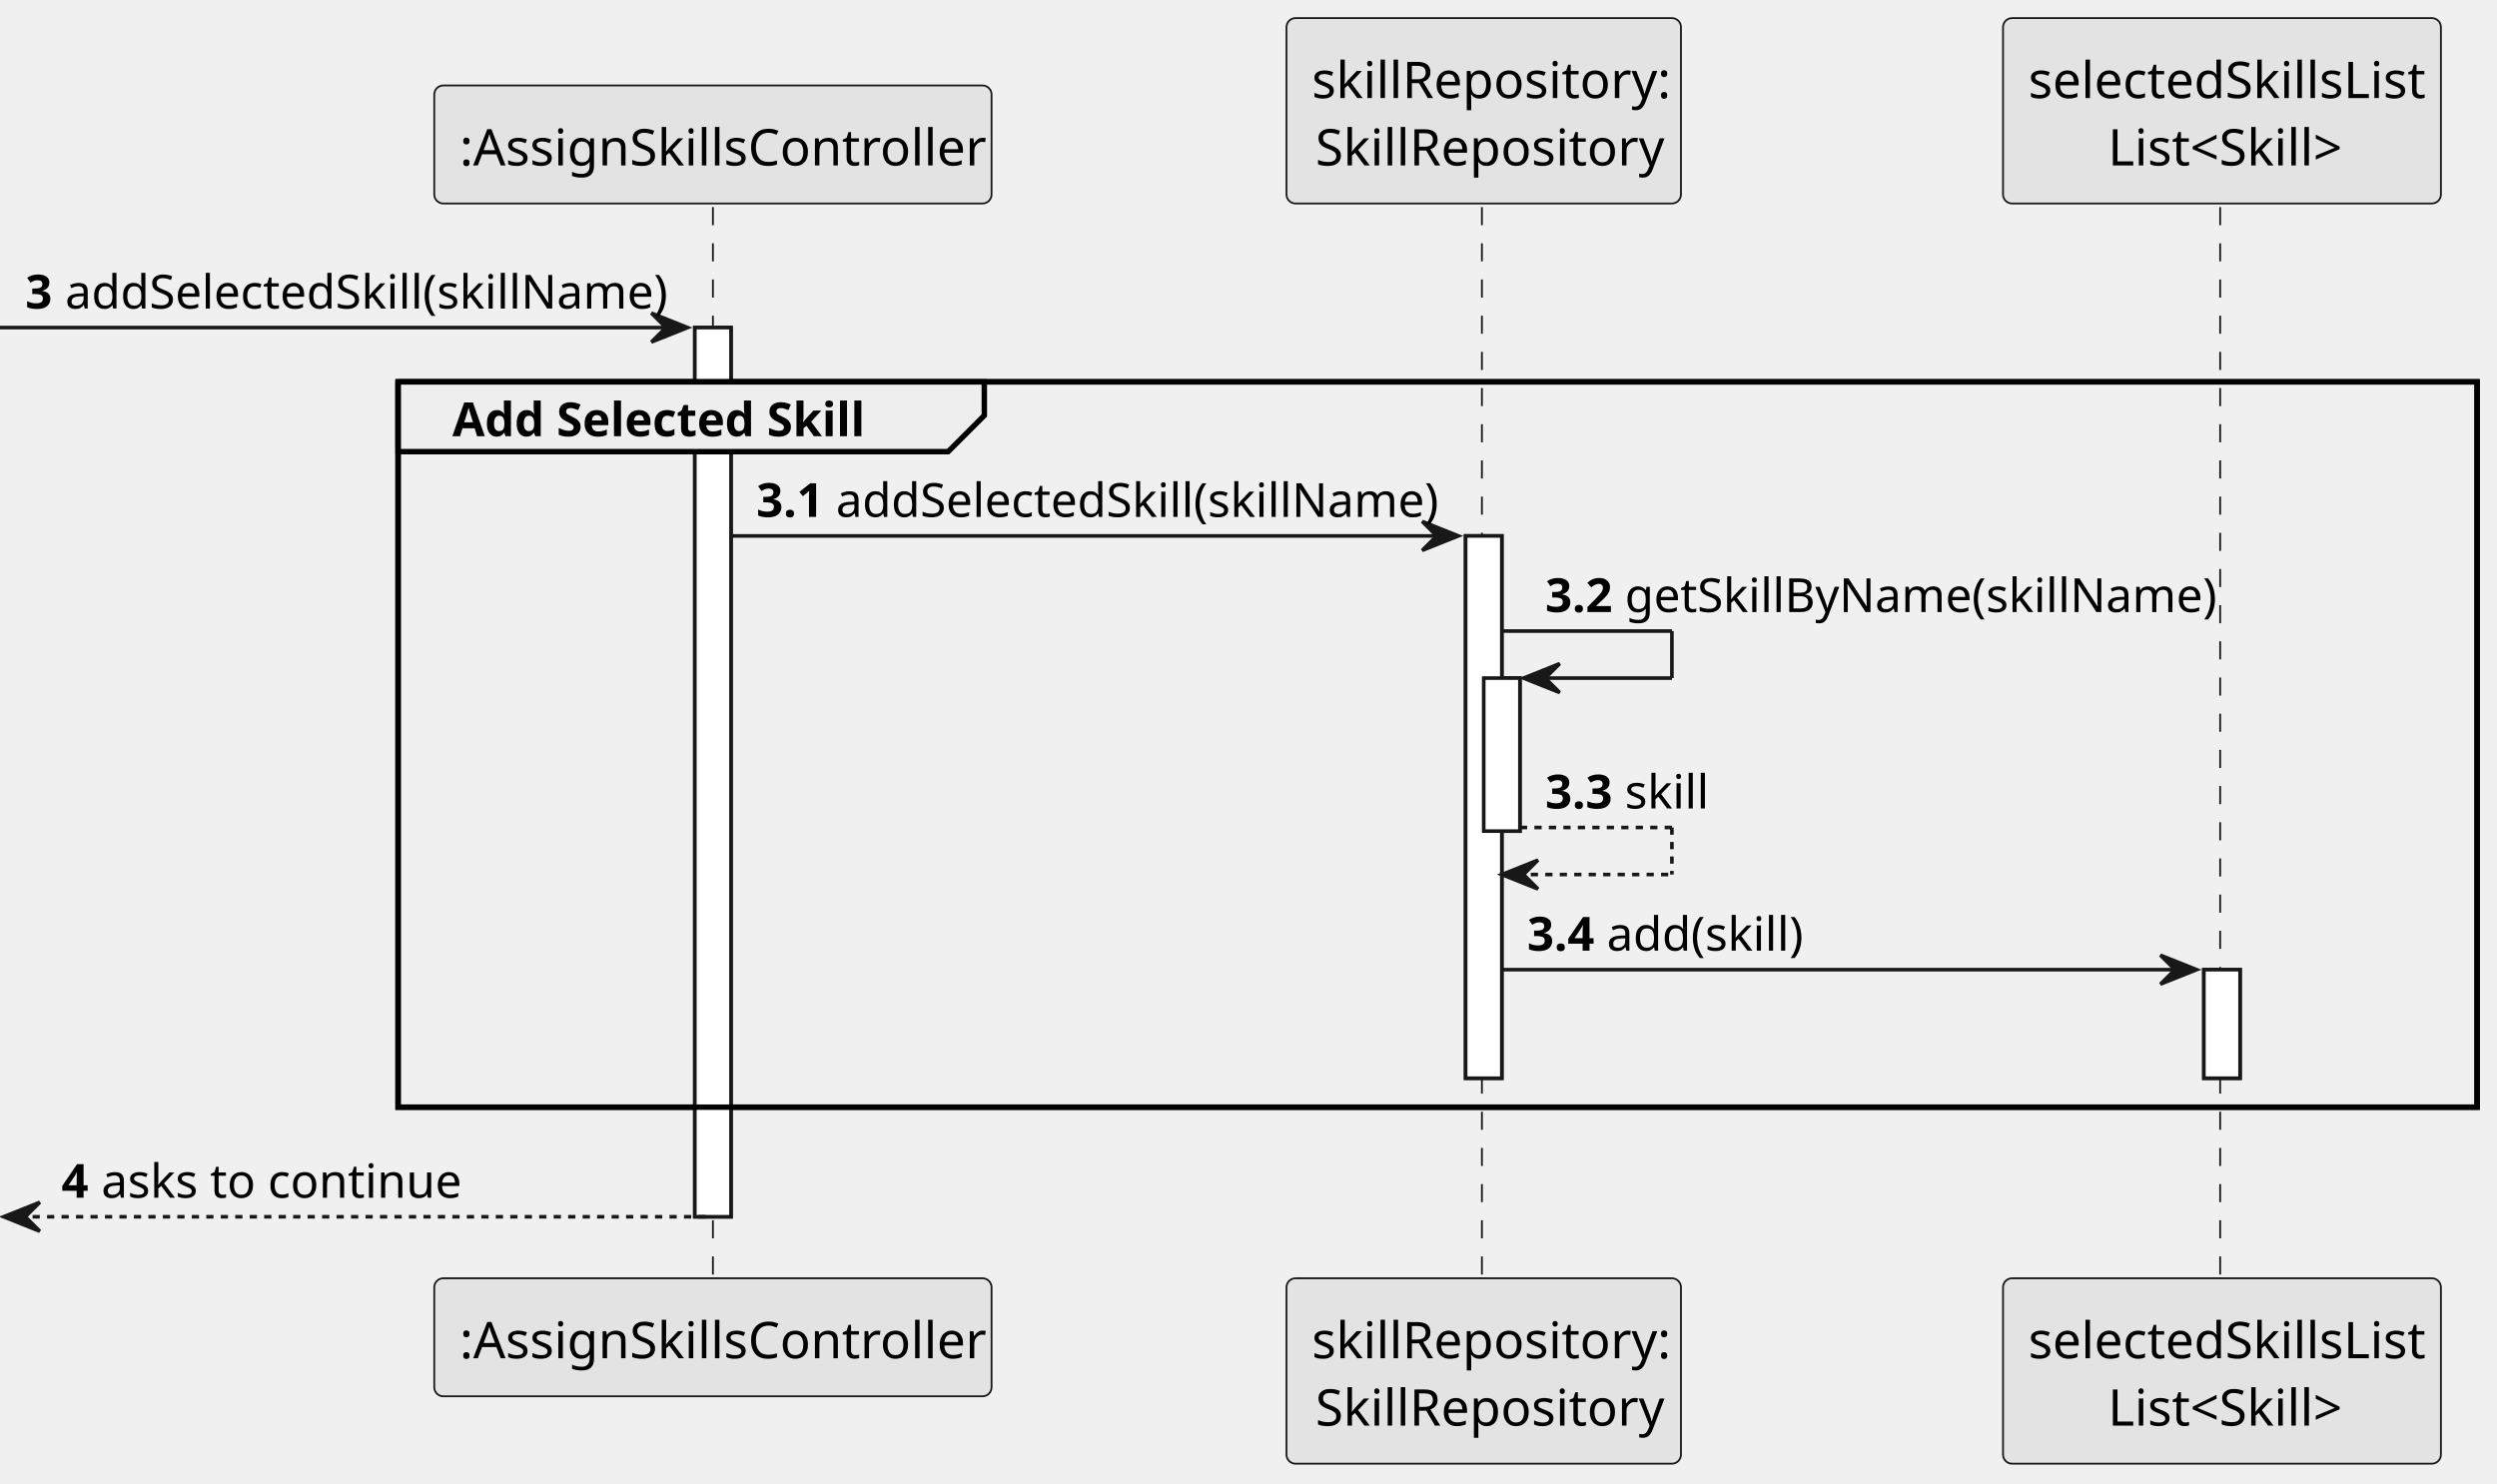
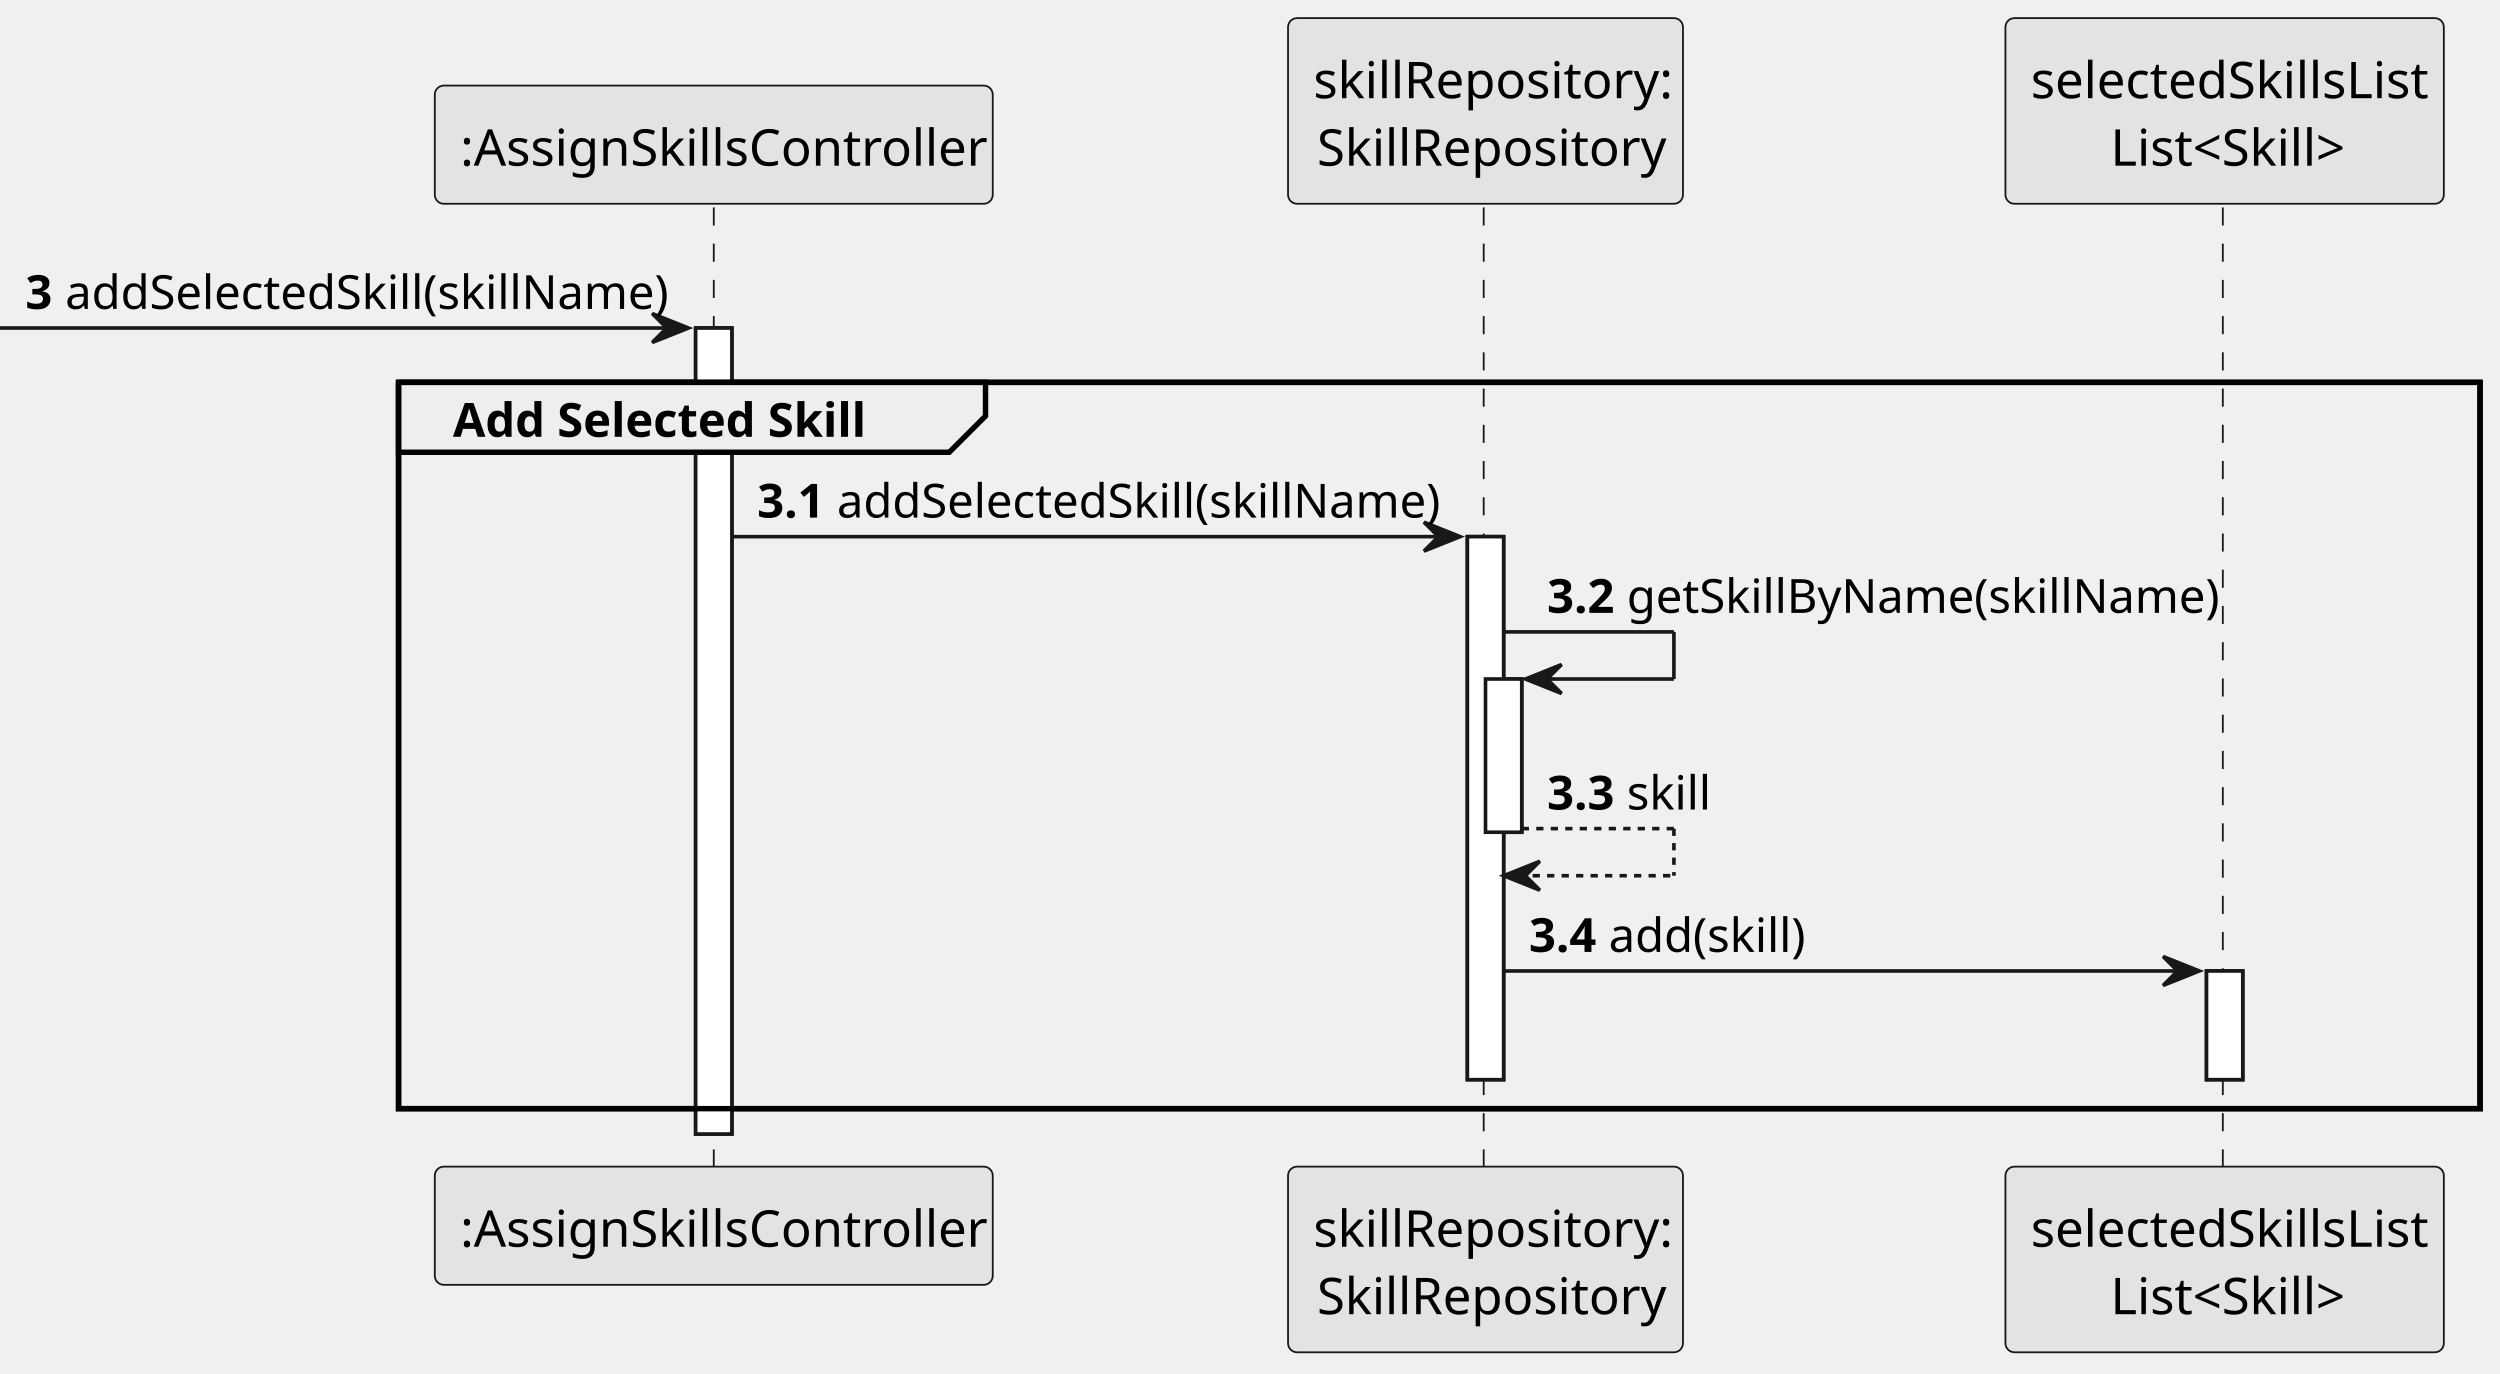
- <svg xmlns="http://www.w3.org/2000/svg" contentStyleType="text/css" height="410px" preserveAspectRatio="none" style="width:690px;height:410px;background:#FFFFFF;" version="1.1" viewBox="0 0 690 410" width="690px" zoomAndPan="magnify">
+ <svg xmlns="http://www.w3.org/2000/svg" contentStyleType="text/css" height="379px" preserveAspectRatio="none" style="width:690px;height:379px;background:#FFFFFF;" version="1.1" viewBox="0 0 690 379" width="690px" zoomAndPan="magnify">
  <defs />
  <g>
-     <rect fill="#FFFFFF" height="245.746" style="stroke:#181818;stroke-width:1.0;" width="10" x="192" y="90.533" />
+     <rect fill="#FFFFFF" height="222.455" style="stroke:#181818;stroke-width:1.0;" width="10" x="192" y="90.533" />
    <rect fill="#FFFFFF" height="149.873" style="stroke:#181818;stroke-width:1.0;" width="10" x="405" y="148.115" />
    <rect fill="#FFFFFF" height="42.291" style="stroke:#181818;stroke-width:1.0;" width="10" x="410" y="187.406" />
    <rect fill="#FFFFFF" height="30" style="stroke:#181818;stroke-width:1.0;" width="10" x="609" y="267.988" />
    <rect fill="none" height="200.455" style="stroke:#000000;stroke-width:1.5;" width="574.5" x="110" y="105.533" />
-     <line style="stroke:#181818;stroke-width:0.5;stroke-dasharray:5.0,5.0;" x1="197" x2="197" y1="57.242" y2="354.279" />
-     <line style="stroke:#181818;stroke-width:0.5;stroke-dasharray:5.0,5.0;" x1="409.5" x2="409.5" y1="57.242" y2="354.279" />
-     <line style="stroke:#181818;stroke-width:0.5;stroke-dasharray:5.0,5.0;" x1="613.5" x2="613.5" y1="57.242" y2="354.279" />
+     <line style="stroke:#181818;stroke-width:0.5;stroke-dasharray:5.0,5.0;" x1="197" x2="197" y1="57.242" y2="322.988" />
+     <line style="stroke:#181818;stroke-width:0.5;stroke-dasharray:5.0,5.0;" x1="409.5" x2="409.5" y1="57.242" y2="322.988" />
+     <line style="stroke:#181818;stroke-width:0.5;stroke-dasharray:5.0,5.0;" x1="613.5" x2="613.5" y1="57.242" y2="322.988" />
    <rect fill="#E3E3E3" height="32.621" rx="2.5" ry="2.5" style="stroke:#181818;stroke-width:0.5;" width="154" x="120" y="23.621" />
    <text fill="#000000" font-family="sans-serif" font-size="14" lengthAdjust="spacing" textLength="140" x="127" y="45.728">:AssignSkillsController</text>
-     <rect fill="#E3E3E3" height="32.621" rx="2.5" ry="2.5" style="stroke:#181818;stroke-width:0.5;" width="154" x="120" y="353.279" />
-     <text fill="#000000" font-family="sans-serif" font-size="14" lengthAdjust="spacing" textLength="140" x="127" y="375.387">:AssignSkillsController</text>
+     <rect fill="#E3E3E3" height="32.621" rx="2.5" ry="2.5" style="stroke:#181818;stroke-width:0.5;" width="154" x="120" y="321.988" />
+     <text fill="#000000" font-family="sans-serif" font-size="14" lengthAdjust="spacing" textLength="140" x="127" y="344.096">:AssignSkillsController</text>
    <rect fill="#E3E3E3" height="51.242" rx="2.5" ry="2.5" style="stroke:#181818;stroke-width:0.5;" width="109" x="355.5" y="5" />
    <text fill="#000000" font-family="sans-serif" font-size="14" lengthAdjust="spacing" textLength="95" x="362.5" y="27.107">skillRepository:</text>
    <text fill="#000000" font-family="sans-serif" font-size="14" lengthAdjust="spacing" textLength="93" x="363.5" y="45.728">SkillRepository</text>
-     <rect fill="#E3E3E3" height="51.242" rx="2.5" ry="2.5" style="stroke:#181818;stroke-width:0.5;" width="109" x="355.5" y="353.279" />
-     <text fill="#000000" font-family="sans-serif" font-size="14" lengthAdjust="spacing" textLength="95" x="362.5" y="375.387">skillRepository:</text>
-     <text fill="#000000" font-family="sans-serif" font-size="14" lengthAdjust="spacing" textLength="93" x="363.5" y="394.008">SkillRepository</text>
+     <rect fill="#E3E3E3" height="51.242" rx="2.5" ry="2.5" style="stroke:#181818;stroke-width:0.5;" width="109" x="355.5" y="321.988" />
+     <text fill="#000000" font-family="sans-serif" font-size="14" lengthAdjust="spacing" textLength="95" x="362.5" y="344.096">skillRepository:</text>
+     <text fill="#000000" font-family="sans-serif" font-size="14" lengthAdjust="spacing" textLength="93" x="363.5" y="362.717">SkillRepository</text>
    <rect fill="#E3E3E3" height="51.242" rx="2.5" ry="2.5" style="stroke:#181818;stroke-width:0.5;" width="121" x="553.5" y="5" />
    <text fill="#000000" font-family="sans-serif" font-size="14" lengthAdjust="spacing" textLength="107" x="560.5" y="27.107">selectedSkillsList</text>
    <text fill="#000000" font-family="sans-serif" font-size="14" lengthAdjust="spacing" textLength="63" x="582.5" y="45.728">List&lt;Skill&gt;</text>
-     <rect fill="#E3E3E3" height="51.242" rx="2.5" ry="2.5" style="stroke:#181818;stroke-width:0.5;" width="121" x="553.5" y="353.279" />
-     <text fill="#000000" font-family="sans-serif" font-size="14" lengthAdjust="spacing" textLength="107" x="560.5" y="375.387">selectedSkillsList</text>
-     <text fill="#000000" font-family="sans-serif" font-size="14" lengthAdjust="spacing" textLength="63" x="582.5" y="394.008">List&lt;Skill&gt;</text>
-     <rect fill="#FFFFFF" height="245.746" style="stroke:#181818;stroke-width:1.0;" width="10" x="192" y="90.533" />
+     <rect fill="#E3E3E3" height="51.242" rx="2.5" ry="2.5" style="stroke:#181818;stroke-width:0.5;" width="121" x="553.5" y="321.988" />
+     <text fill="#000000" font-family="sans-serif" font-size="14" lengthAdjust="spacing" textLength="107" x="560.5" y="344.096">selectedSkillsList</text>
+     <text fill="#000000" font-family="sans-serif" font-size="14" lengthAdjust="spacing" textLength="63" x="582.5" y="362.717">List&lt;Skill&gt;</text>
+     <rect fill="#FFFFFF" height="222.455" style="stroke:#181818;stroke-width:1.0;" width="10" x="192" y="90.533" />
    <rect fill="#FFFFFF" height="149.873" style="stroke:#181818;stroke-width:1.0;" width="10" x="405" y="148.115" />
    <rect fill="#FFFFFF" height="42.291" style="stroke:#181818;stroke-width:1.0;" width="10" x="410" y="187.406" />
    <rect fill="#FFFFFF" height="30" style="stroke:#181818;stroke-width:1.0;" width="10" x="609" y="267.988" />
    <polygon fill="#181818" points="180,86.533,190,90.533,180,94.533,184,90.533" style="stroke:#181818;stroke-width:1.0;" />
    <line style="stroke:#181818;stroke-width:1.0;" x1="0" x2="186" y1="90.533" y2="90.533" />
    <text fill="#000000" font-family="sans-serif" font-size="13" font-weight="bold" lengthAdjust="spacing" textLength="7" x="7" y="85.27">3</text>
    <text fill="#000000" font-family="sans-serif" font-size="13" lengthAdjust="spacing" textLength="162" x="18" y="85.27">addSelectedSkill(skillName)</text>
    <path d="M110,105.533 L272,105.533 L272,114.824 L262,124.824 L110,124.824 L110,105.533 " fill="#EEEEEE" style="stroke:#000000;stroke-width:1.5;" />
    <rect fill="none" height="200.455" style="stroke:#000000;stroke-width:1.5;" width="574.5" x="110" y="105.533" />
    <text fill="#000000" font-family="sans-serif" font-size="13" font-weight="bold" lengthAdjust="spacing" textLength="117" x="125" y="120.561">Add Selected Skill</text>
    <polygon fill="#181818" points="393,144.115,403,148.115,393,152.115,397,148.115" style="stroke:#181818;stroke-width:1.0;" />
    <line style="stroke:#181818;stroke-width:1.0;" x1="202" x2="399" y1="148.115" y2="148.115" />
    <text fill="#000000" font-family="sans-serif" font-size="13" font-weight="bold" lengthAdjust="spacing" textLength="18" x="209" y="142.852">3.1</text>
    <text fill="#000000" font-family="sans-serif" font-size="13" lengthAdjust="spacing" textLength="162" x="231" y="142.852">addSelectedSkill(skillName)</text>
    <line style="stroke:#181818;stroke-width:1.0;" x1="415" x2="462" y1="174.406" y2="174.406" />
    <line style="stroke:#181818;stroke-width:1.0;" x1="462" x2="462" y1="174.406" y2="187.406" />
    <line style="stroke:#181818;stroke-width:1.0;" x1="421" x2="462" y1="187.406" y2="187.406" />
    <polygon fill="#181818" points="431,183.406,421,187.406,431,191.406,427,187.406" style="stroke:#181818;stroke-width:1.0;" />
    <text fill="#000000" font-family="sans-serif" font-size="13" font-weight="bold" lengthAdjust="spacing" textLength="18" x="427" y="169.144">3.2</text>
    <text fill="#000000" font-family="sans-serif" font-size="13" lengthAdjust="spacing" textLength="158" x="449" y="169.144">getSkillByName(skillName)</text>
    <line style="stroke:#181818;stroke-width:1.0;stroke-dasharray:2.0,2.0;" x1="420" x2="462" y1="228.697" y2="228.697" />
    <line style="stroke:#181818;stroke-width:1.0;stroke-dasharray:2.0,2.0;" x1="462" x2="462" y1="228.697" y2="241.697" />
    <line style="stroke:#181818;stroke-width:1.0;stroke-dasharray:2.0,2.0;" x1="415" x2="462" y1="241.697" y2="241.697" />
    <polygon fill="#181818" points="425,237.697,415,241.697,425,245.697,421,241.697" style="stroke:#181818;stroke-width:1.0;" />
    <text fill="#000000" font-family="sans-serif" font-size="13" font-weight="bold" lengthAdjust="spacing" textLength="18" x="427" y="223.435">3.3</text>
    <text fill="#000000" font-family="sans-serif" font-size="13" lengthAdjust="spacing" textLength="23" x="449" y="223.435">skill</text>
    <polygon fill="#181818" points="597,263.988,607,267.988,597,271.988,601,267.988" style="stroke:#181818;stroke-width:1.0;" />
    <line style="stroke:#181818;stroke-width:1.0;" x1="415" x2="603" y1="267.988" y2="267.988" />
    <text fill="#000000" font-family="sans-serif" font-size="13" font-weight="bold" lengthAdjust="spacing" textLength="18" x="422" y="262.726">3.4</text>
    <text fill="#000000" font-family="sans-serif" font-size="13" lengthAdjust="spacing" textLength="52" x="444" y="262.726">add(skill)</text>
-     <polygon fill="#181818" points="11,332.279,1,336.279,11,340.279,7,336.279" style="stroke:#181818;stroke-width:1.0;" />
-     <line style="stroke:#181818;stroke-width:1.0;stroke-dasharray:2.0,2.0;" x1="5" x2="196" y1="336.279" y2="336.279" />
-     <text fill="#000000" font-family="sans-serif" font-size="13" font-weight="bold" lengthAdjust="spacing" textLength="7" x="17" y="331.017">4</text>
-     <text fill="#000000" font-family="sans-serif" font-size="13" lengthAdjust="spacing" textLength="96" x="28" y="331.017">asks to continue</text>
  </g>
</svg>
